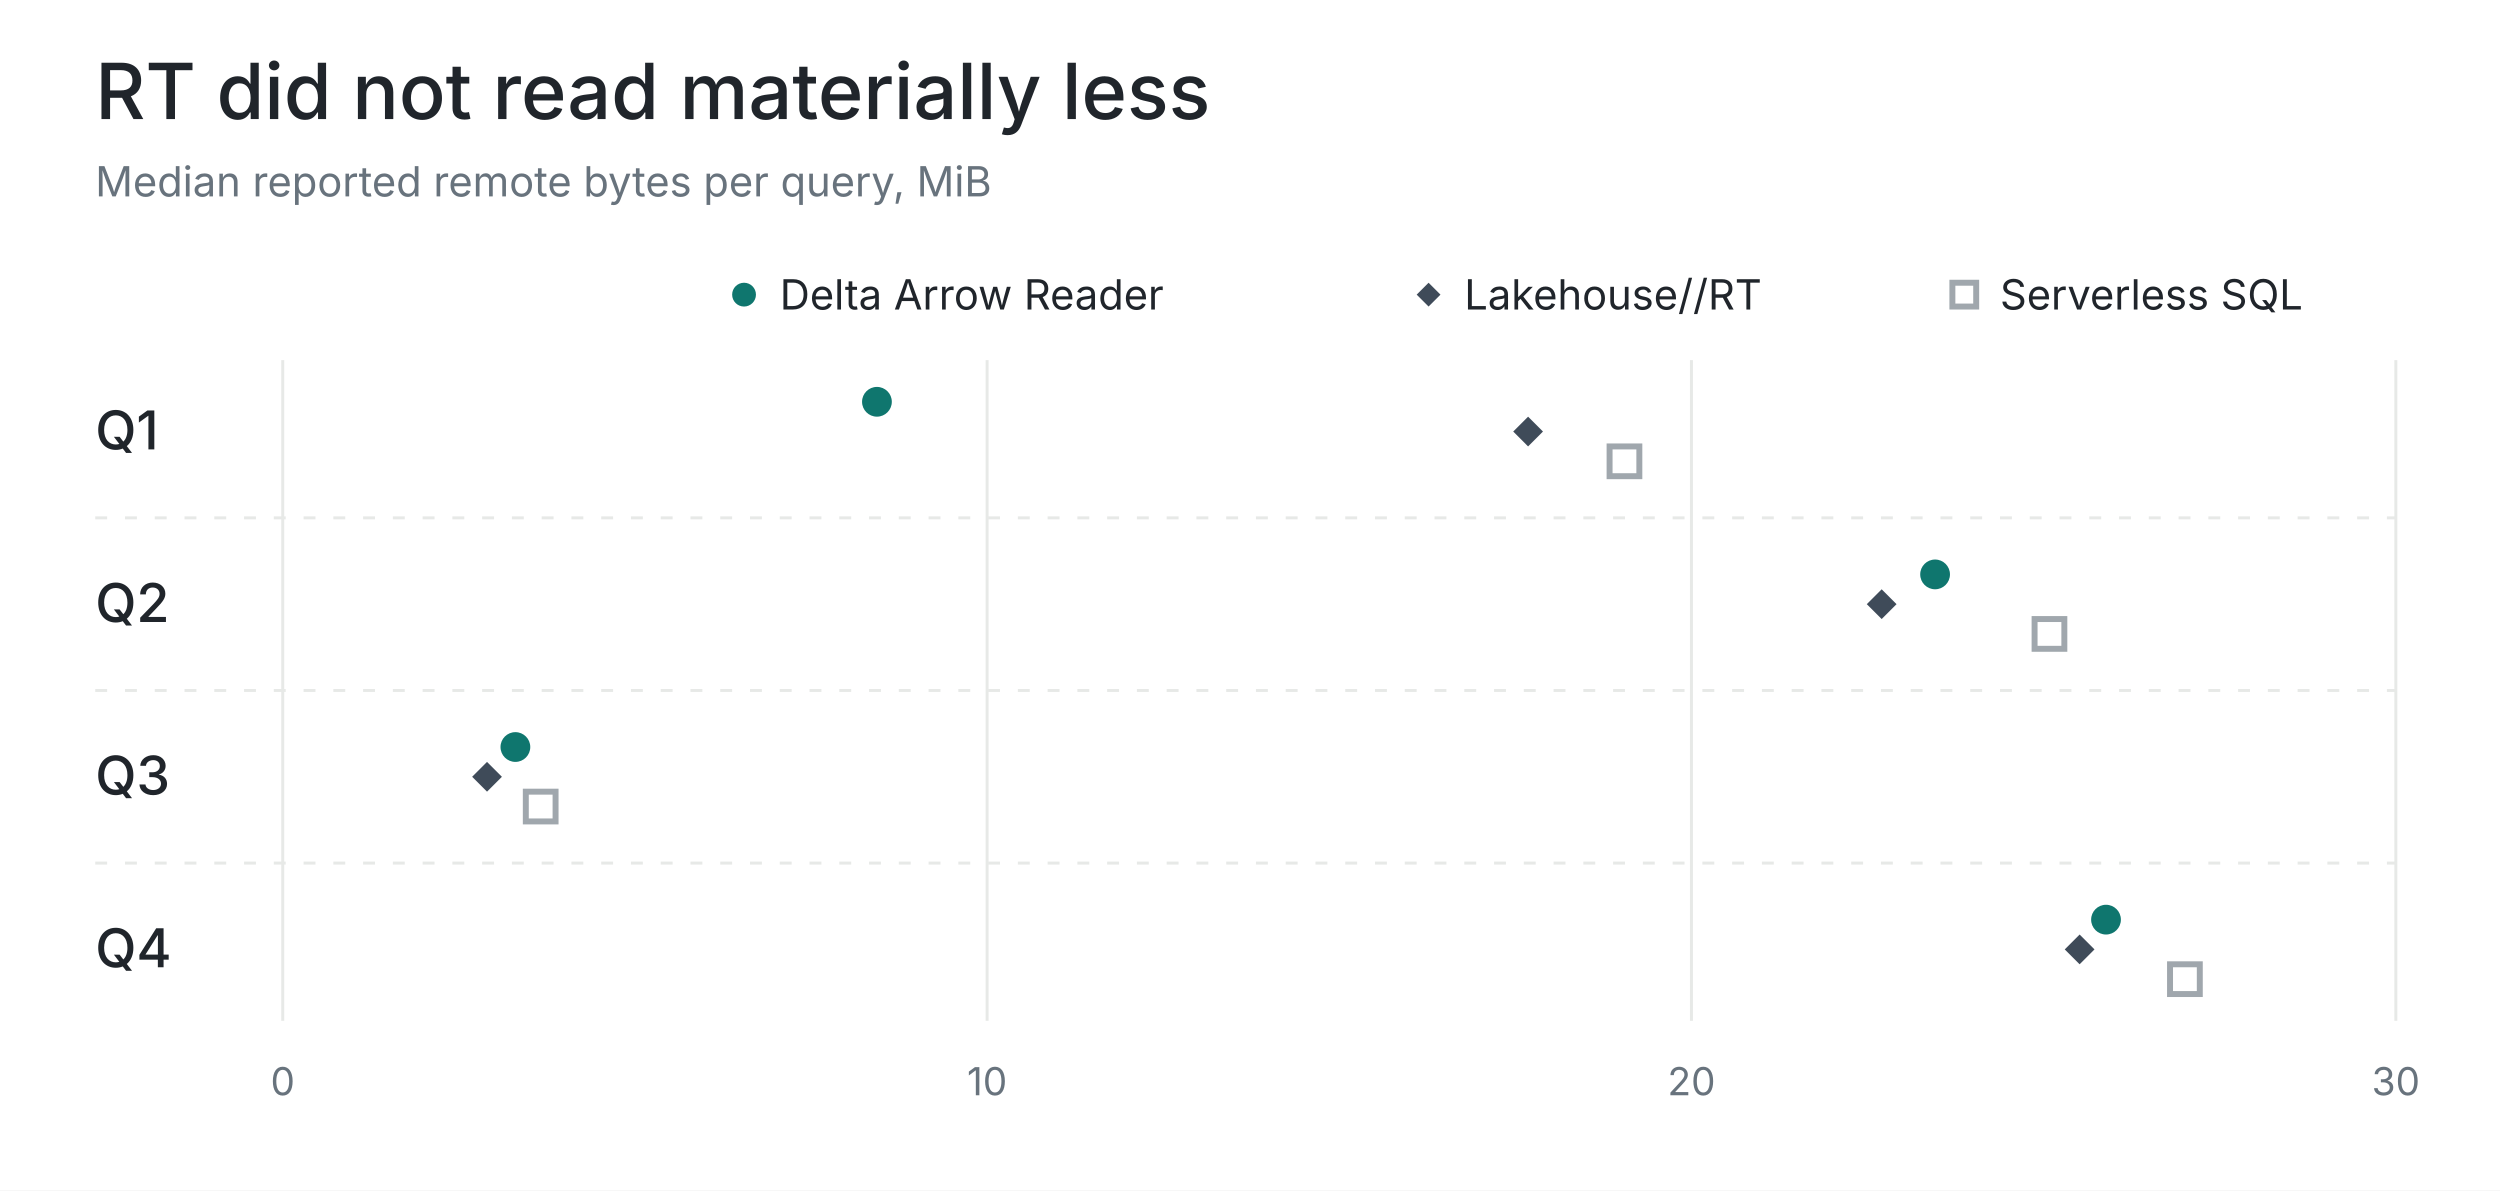
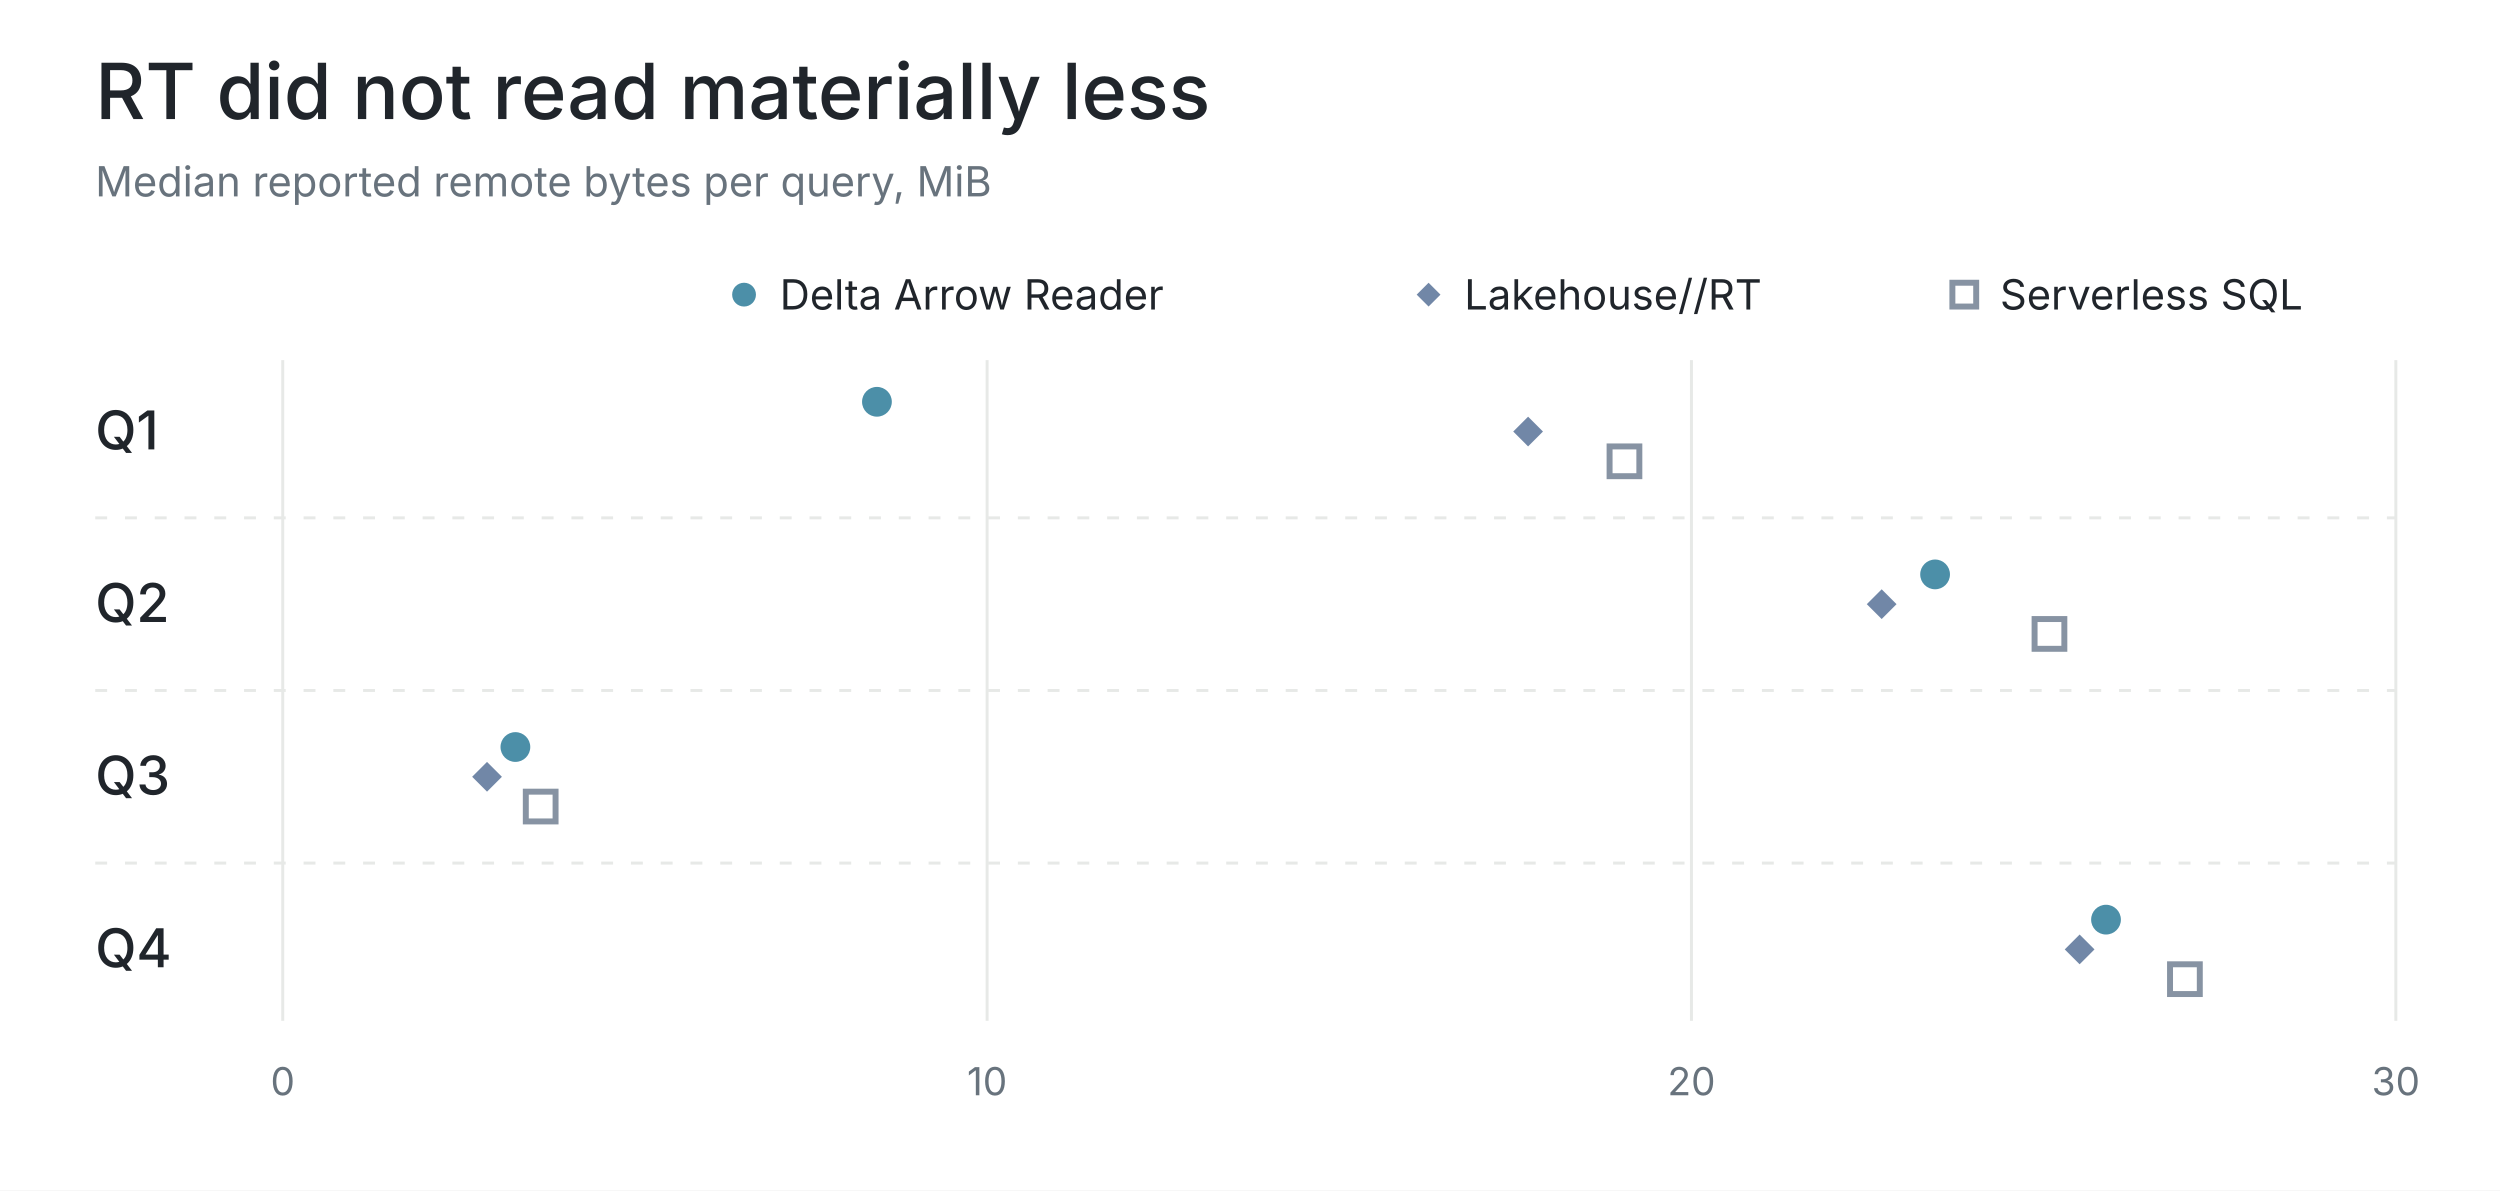
<svg xmlns="http://www.w3.org/2000/svg" width="840" height="400" viewBox="0 0 840 400" role="img" aria-labelledby="title description">
  <style>text{font-family:Inter,ui-sans-serif,-apple-system,BlinkMacSystemFont,"Segoe UI",sans-serif;font-variant-numeric:tabular-nums}</style>
  <rect width="840" height="400" fill="#ffffff" />
  <text x="32" y="40" fill="#20252b" font-size="26" font-weight="500">RT did not read materially less</text>
  <text x="32" y="66" fill="#68737d" font-size="14">Median reported remote bytes per query, MiB</text>
-   <circle cx="250" cy="99" r="4" fill="#0f766e" />
+   <circle cx="250" cy="99" r="4" fill="#4c8fa8" />
  <text x="262" y="104" fill="#20252b" font-size="14" font-weight="400">Delta Arrow Reader</text>
-   <polygon points="480,95 484,99 480,103 476,99" fill="#3f4b59" />
+   <polygon points="480,95 484,99 480,103 476,99" fill="#7187a7" />
  <text x="492" y="104" fill="#20252b" font-size="14" font-weight="400">Lakehouse//RT</text>
-   <rect x="656" y="95" width="8" height="8" fill="#ffffff" stroke="#a0a7ad" stroke-width="2" />
+   <rect x="656" y="95" width="8" height="8" fill="#ffffff" stroke="#8793a3" stroke-width="2" />
  <text x="672" y="104" fill="#20252b" font-size="14" font-weight="400">Serverless SQL</text>
  <line x1="95.00" y1="121" x2="95.00" y2="343" stroke="#e7e9e7" />
  <text x="95.00" y="368" text-anchor="middle" fill="#68737d" font-size="13">0</text>
  <line x1="331.67" y1="121" x2="331.67" y2="343" stroke="#e7e9e7" />
  <text x="331.67" y="368" text-anchor="middle" fill="#68737d" font-size="13">10</text>
  <line x1="568.33" y1="121" x2="568.33" y2="343" stroke="#e7e9e7" />
  <text x="568.33" y="368" text-anchor="middle" fill="#68737d" font-size="13">20</text>
  <line x1="805.00" y1="121" x2="805.00" y2="343" stroke="#e7e9e7" />
  <text x="805.00" y="368" text-anchor="middle" fill="#68737d" font-size="13">30</text>
  <line x1="32" y1="174.00" x2="805" y2="174.00" stroke="#e7e9e7" stroke-dasharray="4 6" />
  <line x1="32" y1="232.00" x2="805" y2="232.00" stroke="#e7e9e7" stroke-dasharray="4 6" />
  <line x1="32" y1="290.00" x2="805" y2="290.00" stroke="#e7e9e7" stroke-dasharray="4 6" />
  <text x="32" y="151" fill="#20252b" font-size="18" font-weight="500">Q1</text>
-   <circle cx="294.65" cy="135" r="5" fill="#0f766e" />
-   <polygon points="513.44,140 518.44,145 513.44,150 508.44,145" fill="#3f4b59" />
-   <rect x="540.82" y="150" width="10" height="10" fill="#ffffff" stroke="#a0a7ad" stroke-width="2" />
+   <circle cx="294.65" cy="135" r="5" fill="#4c8fa8" />
+   <polygon points="513.44,140 518.44,145 513.44,150 508.44,145" fill="#7187a7" />
+   <rect x="540.82" y="150" width="10" height="10" fill="#ffffff" stroke="#8793a3" stroke-width="2" />
  <text x="32" y="209" fill="#20252b" font-size="18" font-weight="500">Q2</text>
-   <circle cx="650.19" cy="193" r="5" fill="#0f766e" />
-   <polygon points="632.24,198 637.24,203 632.24,208 627.24,203" fill="#3f4b59" />
-   <rect x="683.62" y="208" width="10" height="10" fill="#ffffff" stroke="#a0a7ad" stroke-width="2" />
+   <circle cx="650.19" cy="193" r="5" fill="#4c8fa8" />
+   <polygon points="632.24,198 637.24,203 632.24,208 627.24,203" fill="#7187a7" />
+   <rect x="683.62" y="208" width="10" height="10" fill="#ffffff" stroke="#8793a3" stroke-width="2" />
  <text x="32" y="267" fill="#20252b" font-size="18" font-weight="500">Q3</text>
-   <circle cx="173.17" cy="251" r="5" fill="#0f766e" />
-   <polygon points="163.64,256 168.64,261 163.64,266 158.64,261" fill="#3f4b59" />
-   <rect x="176.67" y="266" width="10" height="10" fill="#ffffff" stroke="#a0a7ad" stroke-width="2" />
+   <circle cx="173.17" cy="251" r="5" fill="#4c8fa8" />
+   <polygon points="163.64,256 168.64,261 163.64,266 158.64,261" fill="#7187a7" />
+   <rect x="176.67" y="266" width="10" height="10" fill="#ffffff" stroke="#8793a3" stroke-width="2" />
  <text x="32" y="325" fill="#20252b" font-size="18" font-weight="500">Q4</text>
-   <circle cx="707.62" cy="309" r="5" fill="#0f766e" />
-   <polygon points="698.75,314 703.75,319 698.75,324 693.75,319" fill="#3f4b59" />
-   <rect x="729.13" y="324" width="10" height="10" fill="#ffffff" stroke="#a0a7ad" stroke-width="2" />
+   <circle cx="707.62" cy="309" r="5" fill="#4c8fa8" />
+   <polygon points="698.75,314 703.75,319 698.75,324 693.75,319" fill="#7187a7" />
+   <rect x="729.13" y="324" width="10" height="10" fill="#ffffff" stroke="#8793a3" stroke-width="2" />
</svg>
